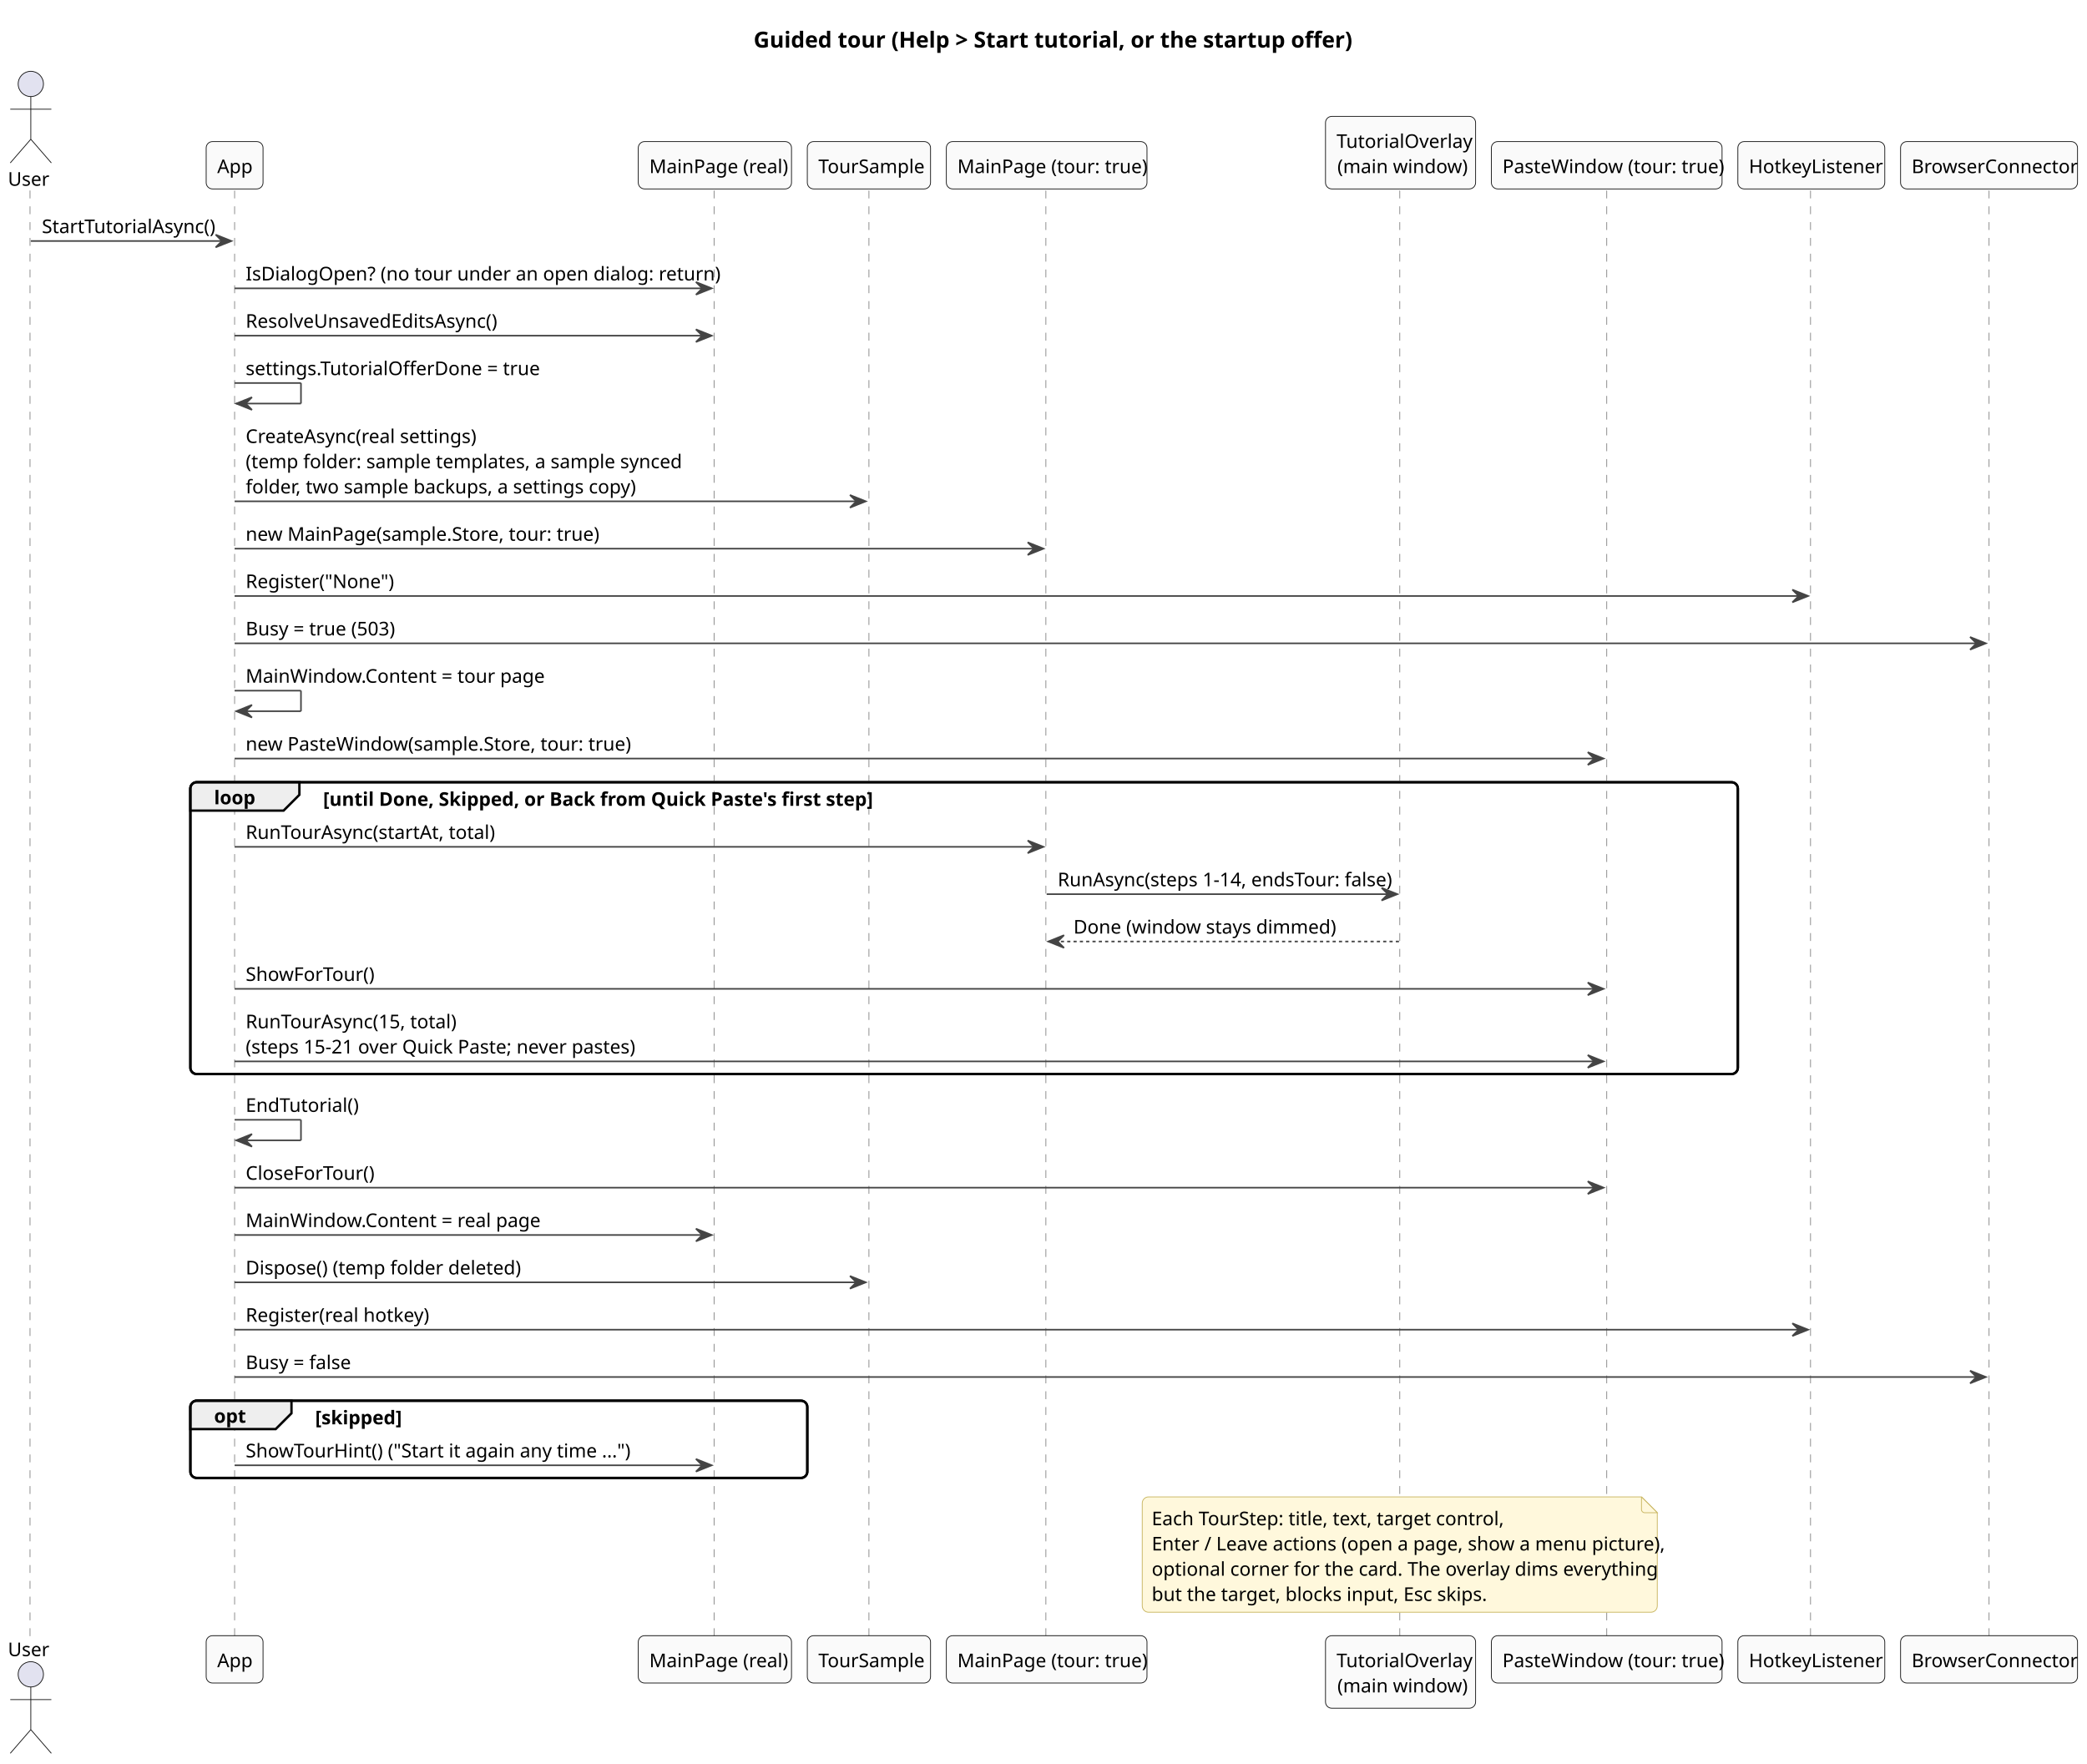
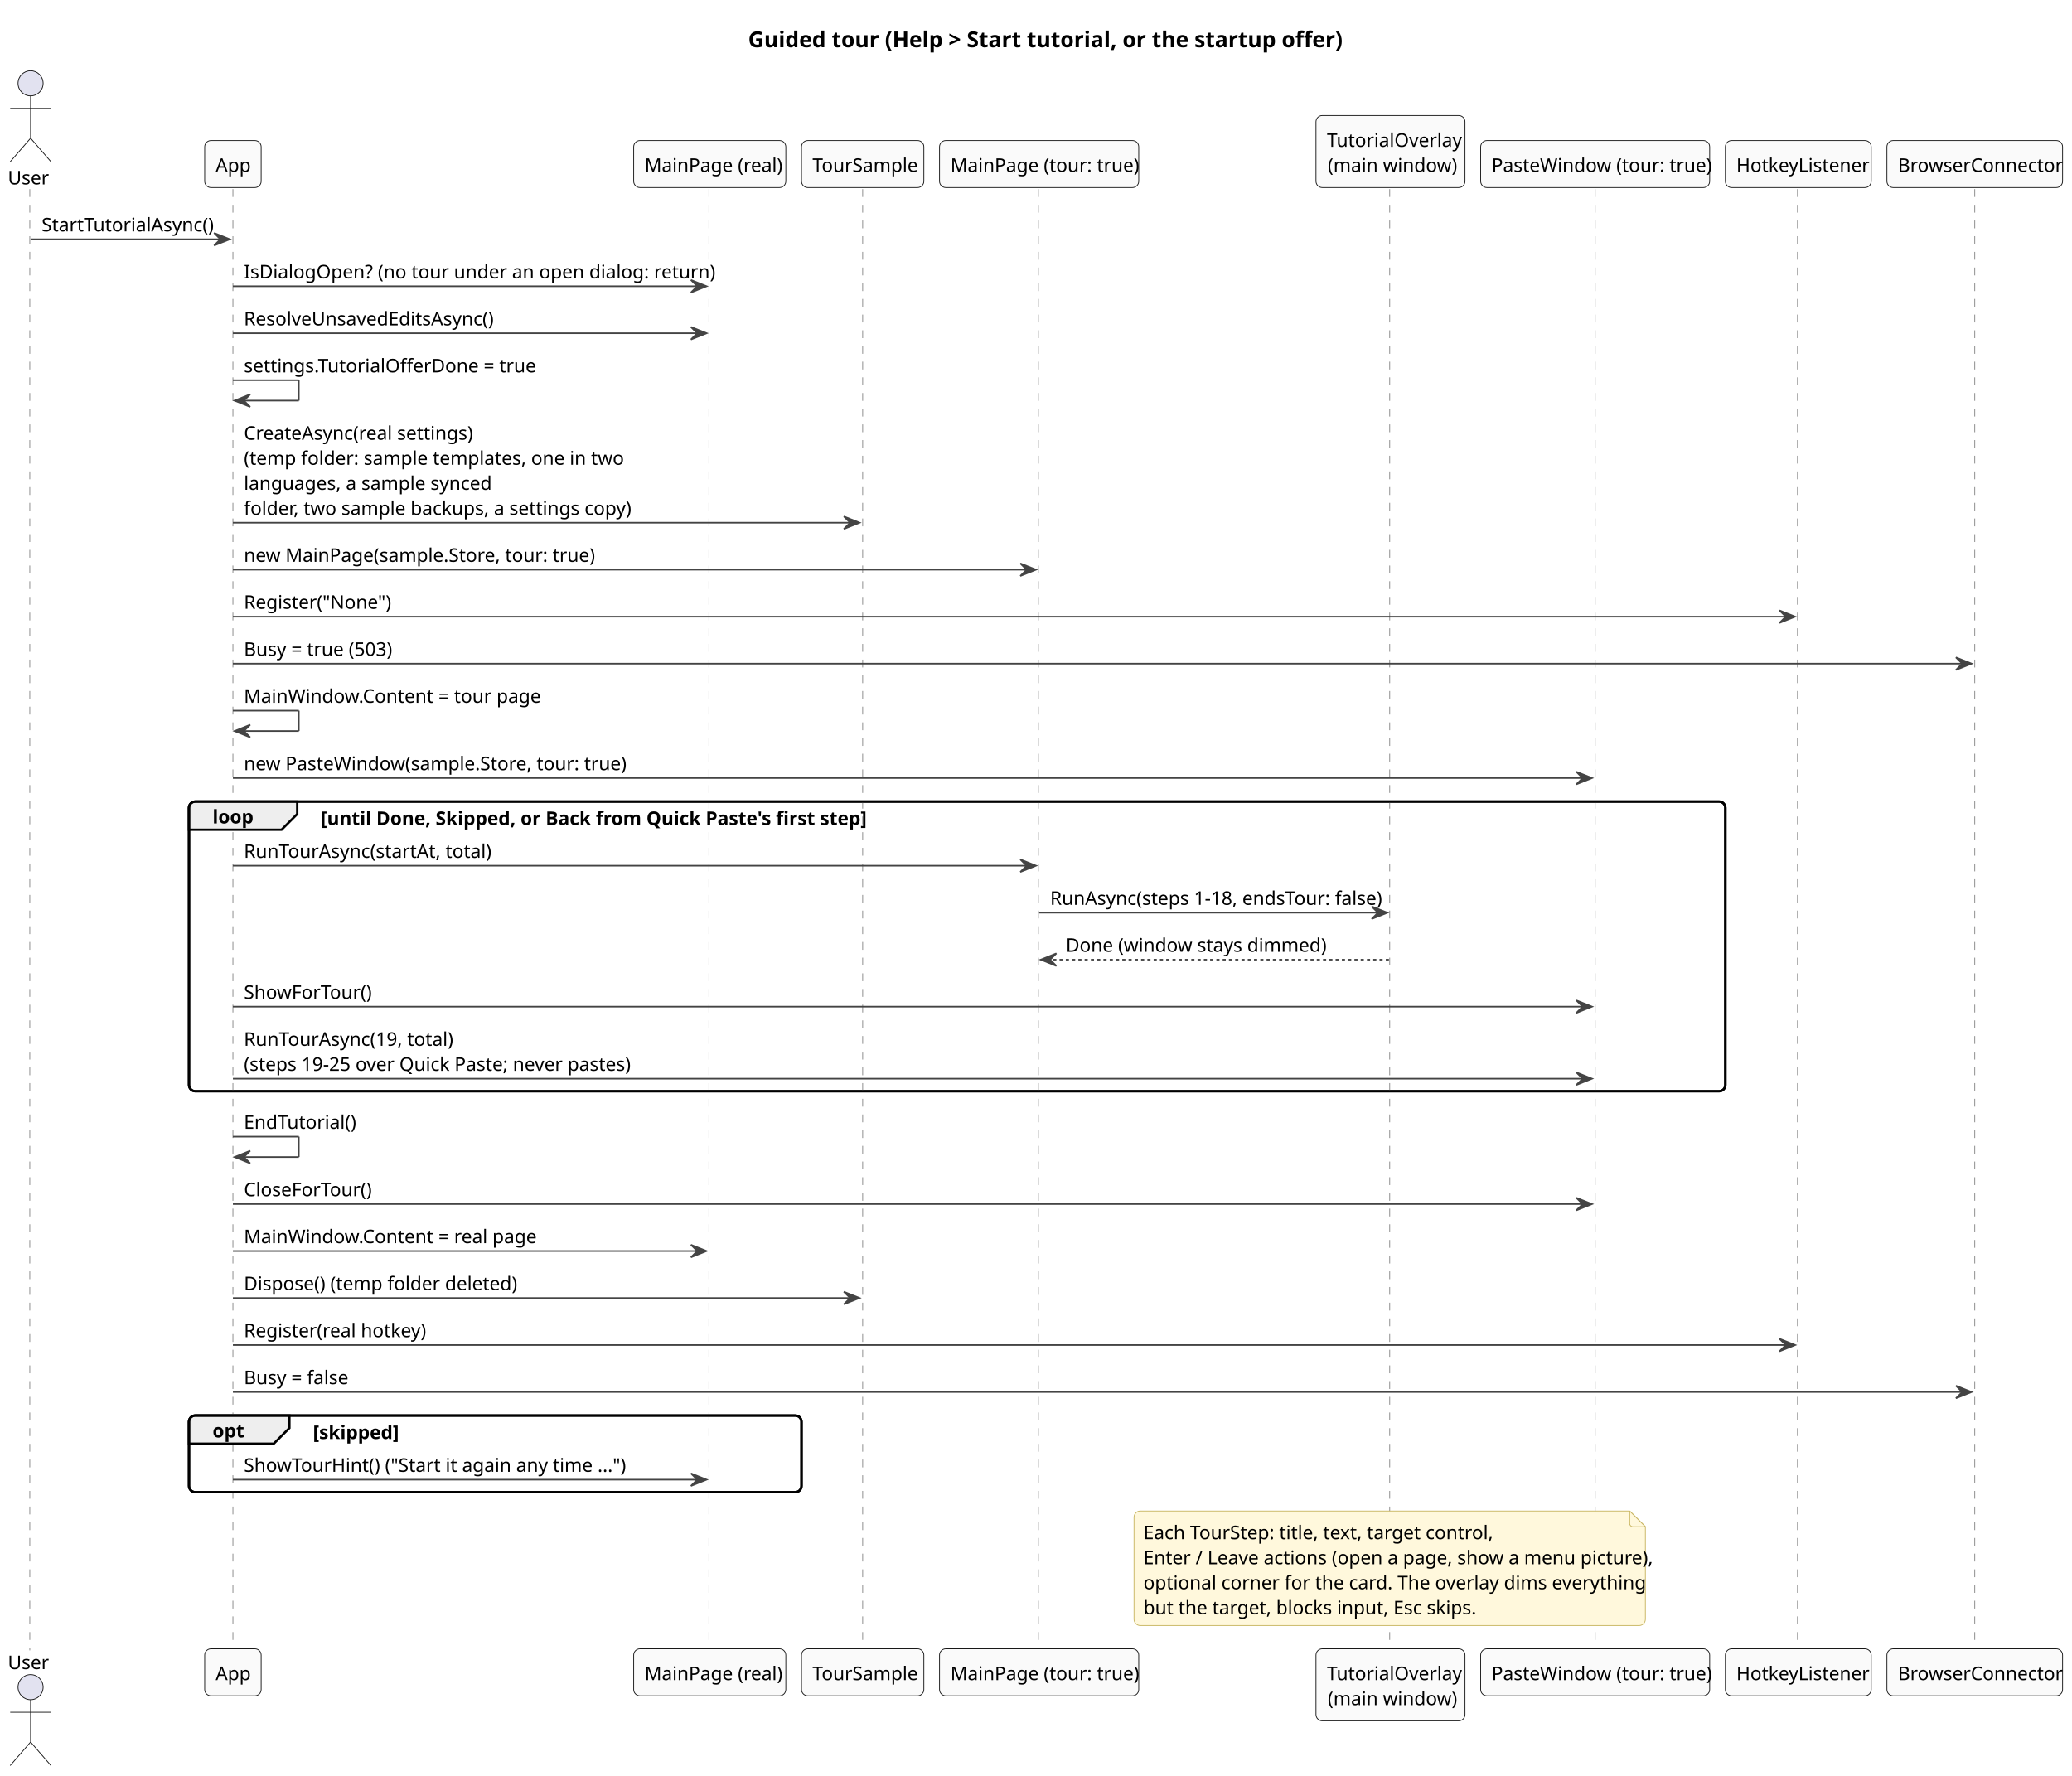
- <svg xmlns="http://www.w3.org/2000/svg" contentStyleType="text/css" height="1116px" preserveAspectRatio="none" style="width:1321px;height:1116px;background:#FFFFFF;" version="1.1" viewBox="0 0 1321 1116" width="1321px" zoomAndPan="magnify">
+ <svg xmlns="http://www.w3.org/2000/svg" contentStyleType="text/css" height="1132px" preserveAspectRatio="none" style="width:1321px;height:1132px;background:#FFFFFF;" version="1.1" viewBox="0 0 1321 1132" width="1321px" zoomAndPan="magnify">
  <defs />
  <g>
    <text fill="#000000" font-family="Segoe UI" font-size="14" font-weight="bold" lengthAdjust="spacing" textLength="365" x="477" y="30.107">Guided tour (Help &gt; Start tutorial, or the startup offer)</text>
-     <rect fill="none" height="184.688" rx="4" ry="4" style="stroke:#000000;stroke-width:1.5;" width="979.5" x="120.5" y="495.113" />
-     <rect fill="none" height="48.883" rx="4" ry="4" style="stroke:#000000;stroke-width:1.5;" width="390.5" x="120.5" y="886.566" />
-     <line style="stroke:#888888;stroke-width:0.5;stroke-dasharray:5.0,5.0;" x1="19" x2="19" y1="120.582" y2="1036.293" />
-     <line style="stroke:#888888;stroke-width:0.5;stroke-dasharray:5.0,5.0;" x1="148.5" x2="148.5" y1="120.582" y2="1036.293" />
-     <line style="stroke:#888888;stroke-width:0.5;stroke-dasharray:5.0,5.0;" x1="452" x2="452" y1="120.582" y2="1036.293" />
-     <line style="stroke:#888888;stroke-width:0.5;stroke-dasharray:5.0,5.0;" x1="550" x2="550" y1="120.582" y2="1036.293" />
-     <line style="stroke:#888888;stroke-width:0.5;stroke-dasharray:5.0,5.0;" x1="662" x2="662" y1="120.582" y2="1036.293" />
-     <line style="stroke:#888888;stroke-width:0.5;stroke-dasharray:5.0,5.0;" x1="886" x2="886" y1="120.582" y2="1036.293" />
-     <line style="stroke:#888888;stroke-width:0.5;stroke-dasharray:5.0,5.0;" x1="1017" x2="1017" y1="120.582" y2="1036.293" />
-     <line style="stroke:#888888;stroke-width:0.5;stroke-dasharray:5.0,5.0;" x1="1146" x2="1146" y1="120.582" y2="1036.293" />
-     <line style="stroke:#888888;stroke-width:0.5;stroke-dasharray:5.0,5.0;" x1="1259" x2="1259" y1="120.582" y2="1036.293" />
+     <rect fill="none" height="184.688" rx="4" ry="4" style="stroke:#000000;stroke-width:1.5;" width="979.5" x="120.5" y="511.074" />
+     <rect fill="none" height="48.883" rx="4" ry="4" style="stroke:#000000;stroke-width:1.5;" width="390.5" x="120.5" y="902.527" />
+     <line style="stroke:#888888;stroke-width:0.5;stroke-dasharray:5.0,5.0;" x1="19" x2="19" y1="120.582" y2="1052.254" />
+     <line style="stroke:#888888;stroke-width:0.5;stroke-dasharray:5.0,5.0;" x1="148.5" x2="148.5" y1="120.582" y2="1052.254" />
+     <line style="stroke:#888888;stroke-width:0.5;stroke-dasharray:5.0,5.0;" x1="452" x2="452" y1="120.582" y2="1052.254" />
+     <line style="stroke:#888888;stroke-width:0.5;stroke-dasharray:5.0,5.0;" x1="550" x2="550" y1="120.582" y2="1052.254" />
+     <line style="stroke:#888888;stroke-width:0.5;stroke-dasharray:5.0,5.0;" x1="662" x2="662" y1="120.582" y2="1052.254" />
+     <line style="stroke:#888888;stroke-width:0.5;stroke-dasharray:5.0,5.0;" x1="886" x2="886" y1="120.582" y2="1052.254" />
+     <line style="stroke:#888888;stroke-width:0.5;stroke-dasharray:5.0,5.0;" x1="1017" x2="1017" y1="120.582" y2="1052.254" />
+     <line style="stroke:#888888;stroke-width:0.5;stroke-dasharray:5.0,5.0;" x1="1146" x2="1146" y1="120.582" y2="1052.254" />
+     <line style="stroke:#888888;stroke-width:0.5;stroke-dasharray:5.0,5.0;" x1="1259" x2="1259" y1="120.582" y2="1052.254" />
    <text fill="#000000" font-family="Segoe UI" font-size="12" lengthAdjust="spacing" textLength="23" x="5" y="117.57">User</text>
    <ellipse cx="19.5" cy="53.121" fill="#E2E2F0" rx="8" ry="8" style="stroke:#181818;stroke-width:0.5;" />
    <path d="M19.5,61.121 L19.5,88.121 M6.5,69.121 L32.5,69.121 M19.5,88.121 L6.5,103.121 M19.5,88.121 L32.5,103.121 " fill="none" style="stroke:#181818;stroke-width:0.5;" />
-     <text fill="#000000" font-family="Segoe UI" font-size="12" lengthAdjust="spacing" textLength="23" x="5" y="1048.242">User</text>
-     <ellipse cx="19.5" cy="1059.754" fill="#E2E2F0" rx="8" ry="8" style="stroke:#181818;stroke-width:0.5;" />
-     <path d="M19.5,1067.754 L19.5,1094.754 M6.5,1075.754 L32.5,1075.754 M19.5,1094.754 L6.5,1109.754 M19.5,1094.754 L32.5,1109.754 " fill="none" style="stroke:#181818;stroke-width:0.5;" />
+     <text fill="#000000" font-family="Segoe UI" font-size="12" lengthAdjust="spacing" textLength="23" x="5" y="1064.203">User</text>
+     <ellipse cx="19.5" cy="1075.715" fill="#E2E2F0" rx="8" ry="8" style="stroke:#181818;stroke-width:0.5;" />
+     <path d="M19.5,1083.715 L19.5,1110.715 M6.5,1091.715 L32.5,1091.715 M19.5,1110.715 L6.5,1125.715 M19.5,1110.715 L32.5,1125.715 " fill="none" style="stroke:#181818;stroke-width:0.5;" />
    <rect fill="#FAFAFA" height="29.961" rx="4" ry="4" style="stroke:#181818;stroke-width:0.5;" width="36" x="130.5" y="89.621" />
    <text fill="#000000" font-family="Segoe UI" font-size="12" lengthAdjust="spacing" textLength="22" x="137.5" y="109.57">App</text>
-     <rect fill="#FAFAFA" height="29.961" rx="4" ry="4" style="stroke:#181818;stroke-width:0.5;" width="36" x="130.5" y="1035.293" />
-     <text fill="#000000" font-family="Segoe UI" font-size="12" lengthAdjust="spacing" textLength="22" x="137.5" y="1055.242">App</text>
+     <rect fill="#FAFAFA" height="29.961" rx="4" ry="4" style="stroke:#181818;stroke-width:0.5;" width="36" x="130.5" y="1051.254" />
+     <text fill="#000000" font-family="Segoe UI" font-size="12" lengthAdjust="spacing" textLength="22" x="137.5" y="1071.203">App</text>
    <rect fill="#FAFAFA" height="29.961" rx="4" ry="4" style="stroke:#181818;stroke-width:0.5;" width="97" x="404" y="89.621" />
    <text fill="#000000" font-family="Segoe UI" font-size="12" lengthAdjust="spacing" textLength="83" x="411" y="109.57">MainPage (real)</text>
-     <rect fill="#FAFAFA" height="29.961" rx="4" ry="4" style="stroke:#181818;stroke-width:0.5;" width="97" x="404" y="1035.293" />
-     <text fill="#000000" font-family="Segoe UI" font-size="12" lengthAdjust="spacing" textLength="83" x="411" y="1055.242">MainPage (real)</text>
+     <rect fill="#FAFAFA" height="29.961" rx="4" ry="4" style="stroke:#181818;stroke-width:0.5;" width="97" x="404" y="1051.254" />
+     <text fill="#000000" font-family="Segoe UI" font-size="12" lengthAdjust="spacing" textLength="83" x="411" y="1071.203">MainPage (real)</text>
    <rect fill="#FAFAFA" height="29.961" rx="4" ry="4" style="stroke:#181818;stroke-width:0.5;" width="78" x="511" y="89.621" />
    <text fill="#000000" font-family="Segoe UI" font-size="12" lengthAdjust="spacing" textLength="64" x="518" y="109.57">TourSample</text>
-     <rect fill="#FAFAFA" height="29.961" rx="4" ry="4" style="stroke:#181818;stroke-width:0.5;" width="78" x="511" y="1035.293" />
-     <text fill="#000000" font-family="Segoe UI" font-size="12" lengthAdjust="spacing" textLength="64" x="518" y="1055.242">TourSample</text>
+     <rect fill="#FAFAFA" height="29.961" rx="4" ry="4" style="stroke:#181818;stroke-width:0.5;" width="78" x="511" y="1051.254" />
+     <text fill="#000000" font-family="Segoe UI" font-size="12" lengthAdjust="spacing" textLength="64" x="518" y="1071.203">TourSample</text>
    <rect fill="#FAFAFA" height="29.961" rx="4" ry="4" style="stroke:#181818;stroke-width:0.5;" width="127" x="599" y="89.621" />
    <text fill="#000000" font-family="Segoe UI" font-size="12" lengthAdjust="spacing" textLength="113" x="606" y="109.57">MainPage (tour: true)</text>
-     <rect fill="#FAFAFA" height="29.961" rx="4" ry="4" style="stroke:#181818;stroke-width:0.5;" width="127" x="599" y="1035.293" />
-     <text fill="#000000" font-family="Segoe UI" font-size="12" lengthAdjust="spacing" textLength="113" x="606" y="1055.242">MainPage (tour: true)</text>
+     <rect fill="#FAFAFA" height="29.961" rx="4" ry="4" style="stroke:#181818;stroke-width:0.5;" width="127" x="599" y="1051.254" />
+     <text fill="#000000" font-family="Segoe UI" font-size="12" lengthAdjust="spacing" textLength="113" x="606" y="1071.203">MainPage (tour: true)</text>
    <rect fill="#FAFAFA" height="45.922" rx="4" ry="4" style="stroke:#181818;stroke-width:0.5;" width="95" x="839" y="73.66" />
    <text fill="#000000" font-family="Segoe UI" font-size="12" lengthAdjust="spacing" textLength="81" x="846" y="93.609">TutorialOverlay</text>
    <text fill="#000000" font-family="Segoe UI" font-size="12" lengthAdjust="spacing" textLength="80" x="846.5" y="109.57">(main window)</text>
-     <rect fill="#FAFAFA" height="45.922" rx="4" ry="4" style="stroke:#181818;stroke-width:0.5;" width="95" x="839" y="1035.293" />
-     <text fill="#000000" font-family="Segoe UI" font-size="12" lengthAdjust="spacing" textLength="81" x="846" y="1055.242">TutorialOverlay</text>
-     <text fill="#000000" font-family="Segoe UI" font-size="12" lengthAdjust="spacing" textLength="80" x="846.5" y="1071.203">(main window)</text>
+     <rect fill="#FAFAFA" height="45.922" rx="4" ry="4" style="stroke:#181818;stroke-width:0.5;" width="95" x="839" y="1051.254" />
+     <text fill="#000000" font-family="Segoe UI" font-size="12" lengthAdjust="spacing" textLength="81" x="846" y="1071.203">TutorialOverlay</text>
+     <text fill="#000000" font-family="Segoe UI" font-size="12" lengthAdjust="spacing" textLength="80" x="846.5" y="1087.164">(main window)</text>
    <rect fill="#FAFAFA" height="29.961" rx="4" ry="4" style="stroke:#181818;stroke-width:0.5;" width="146" x="944" y="89.621" />
    <text fill="#000000" font-family="Segoe UI" font-size="12" lengthAdjust="spacing" textLength="132" x="951" y="109.57">PasteWindow (tour: true)</text>
-     <rect fill="#FAFAFA" height="29.961" rx="4" ry="4" style="stroke:#181818;stroke-width:0.5;" width="146" x="944" y="1035.293" />
-     <text fill="#000000" font-family="Segoe UI" font-size="12" lengthAdjust="spacing" textLength="132" x="951" y="1055.242">PasteWindow (tour: true)</text>
+     <rect fill="#FAFAFA" height="29.961" rx="4" ry="4" style="stroke:#181818;stroke-width:0.5;" width="146" x="944" y="1051.254" />
+     <text fill="#000000" font-family="Segoe UI" font-size="12" lengthAdjust="spacing" textLength="132" x="951" y="1071.203">PasteWindow (tour: true)</text>
    <rect fill="#FAFAFA" height="29.961" rx="4" ry="4" style="stroke:#181818;stroke-width:0.5;" width="93" x="1100" y="89.621" />
    <text fill="#000000" font-family="Segoe UI" font-size="12" lengthAdjust="spacing" textLength="79" x="1107" y="109.57">HotkeyListener</text>
-     <rect fill="#FAFAFA" height="29.961" rx="4" ry="4" style="stroke:#181818;stroke-width:0.5;" width="93" x="1100" y="1035.293" />
-     <text fill="#000000" font-family="Segoe UI" font-size="12" lengthAdjust="spacing" textLength="79" x="1107" y="1055.242">HotkeyListener</text>
+     <rect fill="#FAFAFA" height="29.961" rx="4" ry="4" style="stroke:#181818;stroke-width:0.5;" width="93" x="1100" y="1051.254" />
+     <text fill="#000000" font-family="Segoe UI" font-size="12" lengthAdjust="spacing" textLength="79" x="1107" y="1071.203">HotkeyListener</text>
    <rect fill="#FAFAFA" height="29.961" rx="4" ry="4" style="stroke:#181818;stroke-width:0.5;" width="112" x="1203" y="89.621" />
    <text fill="#000000" font-family="Segoe UI" font-size="12" lengthAdjust="spacing" textLength="98" x="1210" y="109.57">BrowserConnector</text>
-     <rect fill="#FAFAFA" height="29.961" rx="4" ry="4" style="stroke:#181818;stroke-width:0.5;" width="112" x="1203" y="1035.293" />
-     <text fill="#000000" font-family="Segoe UI" font-size="12" lengthAdjust="spacing" textLength="98" x="1210" y="1055.242">BrowserConnector</text>
+     <rect fill="#FAFAFA" height="29.961" rx="4" ry="4" style="stroke:#181818;stroke-width:0.5;" width="112" x="1203" y="1051.254" />
+     <text fill="#000000" font-family="Segoe UI" font-size="12" lengthAdjust="spacing" textLength="98" x="1210" y="1071.203">BrowserConnector</text>
    <polygon fill="#444444" points="136.5,148.543,146.5,152.543,136.5,156.543,140.5,152.543" style="stroke:#444444;stroke-width:1.0;" />
    <line style="stroke:#444444;stroke-width:1.0;" x1="19.5" x2="142.5" y1="152.543" y2="152.543" />
    <text fill="#000000" font-family="Segoe UI" font-size="12" lengthAdjust="spacing" textLength="105" x="26.5" y="147.531">StartTutorialAsync()</text>
    <polygon fill="#444444" points="440.5,178.504,450.5,182.504,440.5,186.504,444.5,182.504" style="stroke:#444444;stroke-width:1.0;" />
    <line style="stroke:#444444;stroke-width:1.0;" x1="148.5" x2="446.5" y1="182.504" y2="182.504" />
    <text fill="#000000" font-family="Segoe UI" font-size="12" lengthAdjust="spacing" textLength="280" x="155.5" y="177.492">IsDialogOpen? (no tour under an open dialog: return)</text>
    <polygon fill="#444444" points="440.5,208.465,450.5,212.465,440.5,216.465,444.5,212.465" style="stroke:#444444;stroke-width:1.0;" />
    <line style="stroke:#444444;stroke-width:1.0;" x1="148.5" x2="446.5" y1="212.465" y2="212.465" />
    <text fill="#000000" font-family="Segoe UI" font-size="12" lengthAdjust="spacing" textLength="150" x="155.5" y="207.453">ResolveUnsavedEditsAsync()</text>
    <line style="stroke:#444444;stroke-width:1.0;" x1="148.5" x2="190.5" y1="242.426" y2="242.426" />
    <line style="stroke:#444444;stroke-width:1.0;" x1="190.5" x2="190.5" y1="242.426" y2="255.426" />
    <line style="stroke:#444444;stroke-width:1.0;" x1="149.5" x2="190.5" y1="255.426" y2="255.426" />
    <polygon fill="#444444" points="159.5,251.426,149.5,255.426,159.5,259.426,155.5,255.426" style="stroke:#444444;stroke-width:1.0;" />
    <text fill="#000000" font-family="Segoe UI" font-size="12" lengthAdjust="spacing" textLength="175" x="155.5" y="237.414">settings.TutorialOfferDone = true</text>
-     <polygon fill="#444444" points="538,313.309,548,317.309,538,321.309,542,317.309" style="stroke:#444444;stroke-width:1.0;" />
-     <line style="stroke:#444444;stroke-width:1.0;" x1="148.5" x2="544" y1="317.309" y2="317.309" />
+     <polygon fill="#444444" points="538,329.269,548,333.269,538,337.269,542,333.269" style="stroke:#444444;stroke-width:1.0;" />
+     <line style="stroke:#444444;stroke-width:1.0;" x1="148.5" x2="544" y1="333.269" y2="333.269" />
    <text fill="#000000" font-family="Segoe UI" font-size="12" lengthAdjust="spacing" textLength="137" x="155.5" y="280.375">CreateAsync(real settings)</text>
-     <text fill="#000000" font-family="Segoe UI" font-size="12" lengthAdjust="spacing" textLength="258" x="155.5" y="296.336">(temp folder: sample templates, a sample synced</text>
-     <text fill="#000000" font-family="Segoe UI" font-size="12" lengthAdjust="spacing" textLength="234" x="155.5" y="312.297">folder, two sample backups, a settings copy)</text>
-     <polygon fill="#444444" points="650.5,343.269,660.5,347.269,650.5,351.269,654.5,347.269" style="stroke:#444444;stroke-width:1.0;" />
-     <line style="stroke:#444444;stroke-width:1.0;" x1="148.5" x2="656.5" y1="347.269" y2="347.269" />
-     <text fill="#000000" font-family="Segoe UI" font-size="12" lengthAdjust="spacing" textLength="209" x="155.5" y="342.258">new MainPage(sample.Store, tour: true)</text>
-     <polygon fill="#444444" points="1134.5,373.231,1144.5,377.231,1134.5,381.231,1138.5,377.231" style="stroke:#444444;stroke-width:1.0;" />
-     <line style="stroke:#444444;stroke-width:1.0;" x1="148.5" x2="1140.5" y1="377.231" y2="377.231" />
-     <text fill="#000000" font-family="Segoe UI" font-size="12" lengthAdjust="spacing" textLength="89" x="155.5" y="372.219">Register("None")</text>
-     <polygon fill="#444444" points="1247,403.191,1257,407.191,1247,411.191,1251,407.191" style="stroke:#444444;stroke-width:1.0;" />
-     <line style="stroke:#444444;stroke-width:1.0;" x1="148.5" x2="1253" y1="407.191" y2="407.191" />
-     <text fill="#000000" font-family="Segoe UI" font-size="12" lengthAdjust="spacing" textLength="89" x="155.5" y="402.18">Busy = true (503)</text>
-     <line style="stroke:#444444;stroke-width:1.0;" x1="148.5" x2="190.5" y1="437.152" y2="437.152" />
-     <line style="stroke:#444444;stroke-width:1.0;" x1="190.5" x2="190.5" y1="437.152" y2="450.152" />
-     <line style="stroke:#444444;stroke-width:1.0;" x1="149.5" x2="190.5" y1="450.152" y2="450.152" />
-     <polygon fill="#444444" points="159.5,446.152,149.5,450.152,159.5,454.152,155.5,450.152" style="stroke:#444444;stroke-width:1.0;" />
-     <text fill="#000000" font-family="Segoe UI" font-size="12" lengthAdjust="spacing" textLength="182" x="155.5" y="432.141">MainWindow.Content = tour page</text>
-     <polygon fill="#444444" points="1005,476.113,1015,480.113,1005,484.113,1009,480.113" style="stroke:#444444;stroke-width:1.0;" />
-     <line style="stroke:#444444;stroke-width:1.0;" x1="148.5" x2="1011" y1="480.113" y2="480.113" />
-     <text fill="#000000" font-family="Segoe UI" font-size="12" lengthAdjust="spacing" textLength="228" x="155.5" y="475.102">new PasteWindow(sample.Store, tour: true)</text>
-     <path d="M124.5,495.113 L189.5,495.113 L189.5,503.074 L179.5,513.074 L120.5,513.074 L120.5,499.113 A4,4 0 0 1 124.5,495.113 " fill="#EEEEEE" style="stroke:#000000;stroke-width:1.5;" />
-     <rect fill="none" height="184.688" rx="4" ry="4" style="stroke:#000000;stroke-width:1.5;" width="979.5" x="120.5" y="495.113" />
-     <text fill="#000000" font-family="Segoe UI" font-size="12" font-weight="bold" lengthAdjust="spacing" textLength="24" x="135.5" y="509.062">loop</text>
-     <text fill="#000000" font-family="Segoe UI" font-size="12" font-weight="bold" lengthAdjust="spacing" textLength="326" x="204.5" y="510.062">[until Done, Skipped, or Back from Quick Paste's first step]</text>
-     <polygon fill="#444444" points="650.5,531.996,660.5,535.996,650.5,539.996,654.5,535.996" style="stroke:#444444;stroke-width:1.0;" />
-     <line style="stroke:#444444;stroke-width:1.0;" x1="148.5" x2="656.5" y1="535.996" y2="535.996" />
-     <text fill="#000000" font-family="Segoe UI" font-size="12" lengthAdjust="spacing" textLength="151" x="155.5" y="530.984">RunTourAsync(startAt, total)</text>
-     <polygon fill="#444444" points="874.5,561.957,884.5,565.957,874.5,569.957,878.5,565.957" style="stroke:#444444;stroke-width:1.0;" />
-     <line style="stroke:#444444;stroke-width:1.0;" x1="662.5" x2="880.5" y1="565.957" y2="565.957" />
-     <text fill="#000000" font-family="Segoe UI" font-size="12" lengthAdjust="spacing" textLength="200" x="669.5" y="560.945">RunAsync(steps 1-14, endsTour: false)</text>
-     <polygon fill="#444444" points="673.5,591.918,663.5,595.918,673.5,599.918,669.5,595.918" style="stroke:#444444;stroke-width:1.0;" />
-     <line style="stroke:#444444;stroke-width:1.0;stroke-dasharray:2.0,2.0;" x1="667.5" x2="885.5" y1="595.918" y2="595.918" />
-     <text fill="#000000" font-family="Segoe UI" font-size="12" lengthAdjust="spacing" textLength="158" x="679.5" y="590.906">Done (window stays dimmed)</text>
-     <polygon fill="#444444" points="1005,621.879,1015,625.879,1005,629.879,1009,625.879" style="stroke:#444444;stroke-width:1.0;" />
-     <line style="stroke:#444444;stroke-width:1.0;" x1="148.5" x2="1011" y1="625.879" y2="625.879" />
-     <text fill="#000000" font-family="Segoe UI" font-size="12" lengthAdjust="spacing" textLength="79" x="155.5" y="620.867">ShowForTour()</text>
-     <polygon fill="#444444" points="1005,667.801,1015,671.801,1005,675.801,1009,671.801" style="stroke:#444444;stroke-width:1.0;" />
-     <line style="stroke:#444444;stroke-width:1.0;" x1="148.5" x2="1011" y1="671.801" y2="671.801" />
-     <text fill="#000000" font-family="Segoe UI" font-size="12" lengthAdjust="spacing" textLength="128" x="155.5" y="650.828">RunTourAsync(15, total)</text>
-     <text fill="#000000" font-family="Segoe UI" font-size="12" lengthAdjust="spacing" textLength="229" x="155.5" y="666.789">(steps 15-21 over Quick Paste; never pastes)</text>
-     <line style="stroke:#444444;stroke-width:1.0;" x1="148.5" x2="190.5" y1="708.762" y2="708.762" />
-     <line style="stroke:#444444;stroke-width:1.0;" x1="190.5" x2="190.5" y1="708.762" y2="721.762" />
-     <line style="stroke:#444444;stroke-width:1.0;" x1="149.5" x2="190.5" y1="721.762" y2="721.762" />
-     <polygon fill="#444444" points="159.5,717.762,149.5,721.762,159.5,725.762,155.5,721.762" style="stroke:#444444;stroke-width:1.0;" />
-     <text fill="#000000" font-family="Segoe UI" font-size="12" lengthAdjust="spacing" textLength="69" x="155.5" y="703.75">EndTutorial()</text>
-     <polygon fill="#444444" points="1005,747.723,1015,751.723,1005,755.723,1009,751.723" style="stroke:#444444;stroke-width:1.0;" />
-     <line style="stroke:#444444;stroke-width:1.0;" x1="148.5" x2="1011" y1="751.723" y2="751.723" />
-     <text fill="#000000" font-family="Segoe UI" font-size="12" lengthAdjust="spacing" textLength="79" x="155.5" y="746.711">CloseForTour()</text>
-     <polygon fill="#444444" points="440.5,777.684,450.5,781.684,440.5,785.684,444.5,781.684" style="stroke:#444444;stroke-width:1.0;" />
-     <line style="stroke:#444444;stroke-width:1.0;" x1="148.5" x2="446.5" y1="781.684" y2="781.684" />
-     <text fill="#000000" font-family="Segoe UI" font-size="12" lengthAdjust="spacing" textLength="179" x="155.5" y="776.672">MainWindow.Content = real page</text>
-     <polygon fill="#444444" points="538,807.644,548,811.644,538,815.644,542,811.644" style="stroke:#444444;stroke-width:1.0;" />
-     <line style="stroke:#444444;stroke-width:1.0;" x1="148.5" x2="544" y1="811.644" y2="811.644" />
-     <text fill="#000000" font-family="Segoe UI" font-size="12" lengthAdjust="spacing" textLength="164" x="155.5" y="806.633">Dispose() (temp folder deleted)</text>
-     <polygon fill="#444444" points="1134.5,837.606,1144.5,841.606,1134.5,845.606,1138.5,841.606" style="stroke:#444444;stroke-width:1.0;" />
-     <line style="stroke:#444444;stroke-width:1.0;" x1="148.5" x2="1140.5" y1="841.606" y2="841.606" />
-     <text fill="#000000" font-family="Segoe UI" font-size="12" lengthAdjust="spacing" textLength="108" x="155.5" y="836.594">Register(real hotkey)</text>
-     <polygon fill="#444444" points="1247,867.566,1257,871.566,1247,875.566,1251,871.566" style="stroke:#444444;stroke-width:1.0;" />
-     <line style="stroke:#444444;stroke-width:1.0;" x1="148.5" x2="1253" y1="871.566" y2="871.566" />
-     <text fill="#000000" font-family="Segoe UI" font-size="12" lengthAdjust="spacing" textLength="63" x="155.5" y="866.555">Busy = false</text>
-     <path d="M124.5,886.566 L184.5,886.566 L184.5,894.527 L174.5,904.527 L120.5,904.527 L120.5,890.566 A4,4 0 0 1 124.5,886.566 " fill="#EEEEEE" style="stroke:#000000;stroke-width:1.5;" />
-     <rect fill="none" height="48.883" rx="4" ry="4" style="stroke:#000000;stroke-width:1.5;" width="390.5" x="120.5" y="886.566" />
-     <text fill="#000000" font-family="Segoe UI" font-size="12" font-weight="bold" lengthAdjust="spacing" textLength="19" x="135.5" y="900.516">opt</text>
-     <text fill="#000000" font-family="Segoe UI" font-size="12" font-weight="bold" lengthAdjust="spacing" textLength="51" x="199.5" y="901.516">[skipped]</text>
-     <polygon fill="#444444" points="440.5,923.449,450.5,927.449,440.5,931.449,444.5,927.449" style="stroke:#444444;stroke-width:1.0;" />
-     <line style="stroke:#444444;stroke-width:1.0;" x1="148.5" x2="446.5" y1="927.449" y2="927.449" />
-     <text fill="#000000" font-family="Segoe UI" font-size="12" lengthAdjust="spacing" textLength="233" x="155.5" y="922.438">ShowTourHint() ("Start it again any time ...")</text>
-     <path d="M723,951.449 L723,1016.449 A4,4 0 0 0 727,1020.449 L1045,1020.449 A4,4 0 0 0 1049,1016.449 L1049,957.449 L1039,947.449 L727,947.449 A4,4 0 0 0 723,951.449 " fill="#FFF8DC" style="stroke:#C8B560;stroke-width:0.5;" />
-     <path d="M1039,947.449 L1039,955.449 A2,2 0 0 0 1041,957.449 L1049,957.449 L1039,947.449 " fill="#FFF8DC" style="stroke:#C8B560;stroke-width:0.5;" />
-     <text fill="#000000" font-family="Segoe UI" font-size="12" lengthAdjust="spacing" textLength="208" x="729" y="965.398">Each TourStep: title, text, target control,</text>
-     <text fill="#000000" font-family="Segoe UI" font-size="12" lengthAdjust="spacing" textLength="305" x="729" y="981.359">Enter / Leave actions (open a page, show a menu picture),</text>
-     <text fill="#000000" font-family="Segoe UI" font-size="12" lengthAdjust="spacing" textLength="300" x="729" y="997.32">optional corner for the card. The overlay dims everything</text>
-     <text fill="#000000" font-family="Segoe UI" font-size="12" lengthAdjust="spacing" textLength="198" x="729" y="1013.281">but the target, blocks input, Esc skips.</text>
+     <text fill="#000000" font-family="Segoe UI" font-size="12" lengthAdjust="spacing" textLength="227" x="155.5" y="296.336">(temp folder: sample templates, one in two</text>
+     <text fill="#000000" font-family="Segoe UI" font-size="12" lengthAdjust="spacing" textLength="147" x="155.5" y="312.297">languages, a sample synced</text>
+     <text fill="#000000" font-family="Segoe UI" font-size="12" lengthAdjust="spacing" textLength="234" x="155.5" y="328.258">folder, two sample backups, a settings copy)</text>
+     <polygon fill="#444444" points="650.5,359.231,660.5,363.231,650.5,367.231,654.5,363.231" style="stroke:#444444;stroke-width:1.0;" />
+     <line style="stroke:#444444;stroke-width:1.0;" x1="148.5" x2="656.5" y1="363.231" y2="363.231" />
+     <text fill="#000000" font-family="Segoe UI" font-size="12" lengthAdjust="spacing" textLength="209" x="155.5" y="358.219">new MainPage(sample.Store, tour: true)</text>
+     <polygon fill="#444444" points="1134.5,389.191,1144.5,393.191,1134.5,397.191,1138.5,393.191" style="stroke:#444444;stroke-width:1.0;" />
+     <line style="stroke:#444444;stroke-width:1.0;" x1="148.5" x2="1140.5" y1="393.191" y2="393.191" />
+     <text fill="#000000" font-family="Segoe UI" font-size="12" lengthAdjust="spacing" textLength="89" x="155.5" y="388.18">Register("None")</text>
+     <polygon fill="#444444" points="1247,419.152,1257,423.152,1247,427.152,1251,423.152" style="stroke:#444444;stroke-width:1.0;" />
+     <line style="stroke:#444444;stroke-width:1.0;" x1="148.5" x2="1253" y1="423.152" y2="423.152" />
+     <text fill="#000000" font-family="Segoe UI" font-size="12" lengthAdjust="spacing" textLength="89" x="155.5" y="418.141">Busy = true (503)</text>
+     <line style="stroke:#444444;stroke-width:1.0;" x1="148.5" x2="190.5" y1="453.113" y2="453.113" />
+     <line style="stroke:#444444;stroke-width:1.0;" x1="190.5" x2="190.5" y1="453.113" y2="466.113" />
+     <line style="stroke:#444444;stroke-width:1.0;" x1="149.5" x2="190.5" y1="466.113" y2="466.113" />
+     <polygon fill="#444444" points="159.5,462.113,149.5,466.113,159.5,470.113,155.5,466.113" style="stroke:#444444;stroke-width:1.0;" />
+     <text fill="#000000" font-family="Segoe UI" font-size="12" lengthAdjust="spacing" textLength="182" x="155.5" y="448.102">MainWindow.Content = tour page</text>
+     <polygon fill="#444444" points="1005,492.074,1015,496.074,1005,500.074,1009,496.074" style="stroke:#444444;stroke-width:1.0;" />
+     <line style="stroke:#444444;stroke-width:1.0;" x1="148.5" x2="1011" y1="496.074" y2="496.074" />
+     <text fill="#000000" font-family="Segoe UI" font-size="12" lengthAdjust="spacing" textLength="228" x="155.5" y="491.062">new PasteWindow(sample.Store, tour: true)</text>
+     <path d="M124.5,511.074 L189.5,511.074 L189.5,519.035 L179.5,529.035 L120.5,529.035 L120.5,515.074 A4,4 0 0 1 124.5,511.074 " fill="#EEEEEE" style="stroke:#000000;stroke-width:1.5;" />
+     <rect fill="none" height="184.688" rx="4" ry="4" style="stroke:#000000;stroke-width:1.5;" width="979.5" x="120.5" y="511.074" />
+     <text fill="#000000" font-family="Segoe UI" font-size="12" font-weight="bold" lengthAdjust="spacing" textLength="24" x="135.5" y="525.023">loop</text>
+     <text fill="#000000" font-family="Segoe UI" font-size="12" font-weight="bold" lengthAdjust="spacing" textLength="326" x="204.5" y="526.023">[until Done, Skipped, or Back from Quick Paste's first step]</text>
+     <polygon fill="#444444" points="650.5,547.957,660.5,551.957,650.5,555.957,654.5,551.957" style="stroke:#444444;stroke-width:1.0;" />
+     <line style="stroke:#444444;stroke-width:1.0;" x1="148.5" x2="656.5" y1="551.957" y2="551.957" />
+     <text fill="#000000" font-family="Segoe UI" font-size="12" lengthAdjust="spacing" textLength="151" x="155.5" y="546.945">RunTourAsync(startAt, total)</text>
+     <polygon fill="#444444" points="874.5,577.918,884.5,581.918,874.5,585.918,878.5,581.918" style="stroke:#444444;stroke-width:1.0;" />
+     <line style="stroke:#444444;stroke-width:1.0;" x1="662.5" x2="880.5" y1="581.918" y2="581.918" />
+     <text fill="#000000" font-family="Segoe UI" font-size="12" lengthAdjust="spacing" textLength="200" x="669.5" y="576.906">RunAsync(steps 1-18, endsTour: false)</text>
+     <polygon fill="#444444" points="673.5,607.879,663.5,611.879,673.5,615.879,669.5,611.879" style="stroke:#444444;stroke-width:1.0;" />
+     <line style="stroke:#444444;stroke-width:1.0;stroke-dasharray:2.0,2.0;" x1="667.5" x2="885.5" y1="611.879" y2="611.879" />
+     <text fill="#000000" font-family="Segoe UI" font-size="12" lengthAdjust="spacing" textLength="158" x="679.5" y="606.867">Done (window stays dimmed)</text>
+     <polygon fill="#444444" points="1005,637.84,1015,641.84,1005,645.84,1009,641.84" style="stroke:#444444;stroke-width:1.0;" />
+     <line style="stroke:#444444;stroke-width:1.0;" x1="148.5" x2="1011" y1="641.84" y2="641.84" />
+     <text fill="#000000" font-family="Segoe UI" font-size="12" lengthAdjust="spacing" textLength="79" x="155.5" y="636.828">ShowForTour()</text>
+     <polygon fill="#444444" points="1005,683.762,1015,687.762,1005,691.762,1009,687.762" style="stroke:#444444;stroke-width:1.0;" />
+     <line style="stroke:#444444;stroke-width:1.0;" x1="148.5" x2="1011" y1="687.762" y2="687.762" />
+     <text fill="#000000" font-family="Segoe UI" font-size="12" lengthAdjust="spacing" textLength="128" x="155.5" y="666.789">RunTourAsync(19, total)</text>
+     <text fill="#000000" font-family="Segoe UI" font-size="12" lengthAdjust="spacing" textLength="229" x="155.5" y="682.75">(steps 19-25 over Quick Paste; never pastes)</text>
+     <line style="stroke:#444444;stroke-width:1.0;" x1="148.5" x2="190.5" y1="724.723" y2="724.723" />
+     <line style="stroke:#444444;stroke-width:1.0;" x1="190.5" x2="190.5" y1="724.723" y2="737.723" />
+     <line style="stroke:#444444;stroke-width:1.0;" x1="149.5" x2="190.5" y1="737.723" y2="737.723" />
+     <polygon fill="#444444" points="159.5,733.723,149.5,737.723,159.5,741.723,155.5,737.723" style="stroke:#444444;stroke-width:1.0;" />
+     <text fill="#000000" font-family="Segoe UI" font-size="12" lengthAdjust="spacing" textLength="69" x="155.5" y="719.711">EndTutorial()</text>
+     <polygon fill="#444444" points="1005,763.684,1015,767.684,1005,771.684,1009,767.684" style="stroke:#444444;stroke-width:1.0;" />
+     <line style="stroke:#444444;stroke-width:1.0;" x1="148.5" x2="1011" y1="767.684" y2="767.684" />
+     <text fill="#000000" font-family="Segoe UI" font-size="12" lengthAdjust="spacing" textLength="79" x="155.5" y="762.672">CloseForTour()</text>
+     <polygon fill="#444444" points="440.5,793.644,450.5,797.644,440.5,801.644,444.5,797.644" style="stroke:#444444;stroke-width:1.0;" />
+     <line style="stroke:#444444;stroke-width:1.0;" x1="148.5" x2="446.5" y1="797.644" y2="797.644" />
+     <text fill="#000000" font-family="Segoe UI" font-size="12" lengthAdjust="spacing" textLength="179" x="155.5" y="792.633">MainWindow.Content = real page</text>
+     <polygon fill="#444444" points="538,823.606,548,827.606,538,831.606,542,827.606" style="stroke:#444444;stroke-width:1.0;" />
+     <line style="stroke:#444444;stroke-width:1.0;" x1="148.5" x2="544" y1="827.606" y2="827.606" />
+     <text fill="#000000" font-family="Segoe UI" font-size="12" lengthAdjust="spacing" textLength="164" x="155.5" y="822.594">Dispose() (temp folder deleted)</text>
+     <polygon fill="#444444" points="1134.5,853.566,1144.5,857.566,1134.5,861.566,1138.5,857.566" style="stroke:#444444;stroke-width:1.0;" />
+     <line style="stroke:#444444;stroke-width:1.0;" x1="148.5" x2="1140.5" y1="857.566" y2="857.566" />
+     <text fill="#000000" font-family="Segoe UI" font-size="12" lengthAdjust="spacing" textLength="108" x="155.5" y="852.555">Register(real hotkey)</text>
+     <polygon fill="#444444" points="1247,883.527,1257,887.527,1247,891.527,1251,887.527" style="stroke:#444444;stroke-width:1.0;" />
+     <line style="stroke:#444444;stroke-width:1.0;" x1="148.5" x2="1253" y1="887.527" y2="887.527" />
+     <text fill="#000000" font-family="Segoe UI" font-size="12" lengthAdjust="spacing" textLength="63" x="155.5" y="882.516">Busy = false</text>
+     <path d="M124.5,902.527 L184.5,902.527 L184.5,910.488 L174.5,920.488 L120.5,920.488 L120.5,906.527 A4,4 0 0 1 124.5,902.527 " fill="#EEEEEE" style="stroke:#000000;stroke-width:1.5;" />
+     <rect fill="none" height="48.883" rx="4" ry="4" style="stroke:#000000;stroke-width:1.5;" width="390.5" x="120.5" y="902.527" />
+     <text fill="#000000" font-family="Segoe UI" font-size="12" font-weight="bold" lengthAdjust="spacing" textLength="19" x="135.5" y="916.477">opt</text>
+     <text fill="#000000" font-family="Segoe UI" font-size="12" font-weight="bold" lengthAdjust="spacing" textLength="51" x="199.5" y="917.477">[skipped]</text>
+     <polygon fill="#444444" points="440.5,939.41,450.5,943.41,440.5,947.41,444.5,943.41" style="stroke:#444444;stroke-width:1.0;" />
+     <line style="stroke:#444444;stroke-width:1.0;" x1="148.5" x2="446.5" y1="943.41" y2="943.41" />
+     <text fill="#000000" font-family="Segoe UI" font-size="12" lengthAdjust="spacing" textLength="233" x="155.5" y="938.398">ShowTourHint() ("Start it again any time ...")</text>
+     <path d="M723,967.41 L723,1032.41 A4,4 0 0 0 727,1036.41 L1045,1036.41 A4,4 0 0 0 1049,1032.41 L1049,973.41 L1039,963.41 L727,963.41 A4,4 0 0 0 723,967.41 " fill="#FFF8DC" style="stroke:#C8B560;stroke-width:0.5;" />
+     <path d="M1039,963.41 L1039,971.41 A2,2 0 0 0 1041,973.41 L1049,973.41 L1039,963.41 " fill="#FFF8DC" style="stroke:#C8B560;stroke-width:0.5;" />
+     <text fill="#000000" font-family="Segoe UI" font-size="12" lengthAdjust="spacing" textLength="208" x="729" y="981.359">Each TourStep: title, text, target control,</text>
+     <text fill="#000000" font-family="Segoe UI" font-size="12" lengthAdjust="spacing" textLength="305" x="729" y="997.32">Enter / Leave actions (open a page, show a menu picture),</text>
+     <text fill="#000000" font-family="Segoe UI" font-size="12" lengthAdjust="spacing" textLength="300" x="729" y="1013.281">optional corner for the card. The overlay dims everything</text>
+     <text fill="#000000" font-family="Segoe UI" font-size="12" lengthAdjust="spacing" textLength="198" x="729" y="1029.242">but the target, blocks input, Esc skips.</text>
  </g>
</svg>
